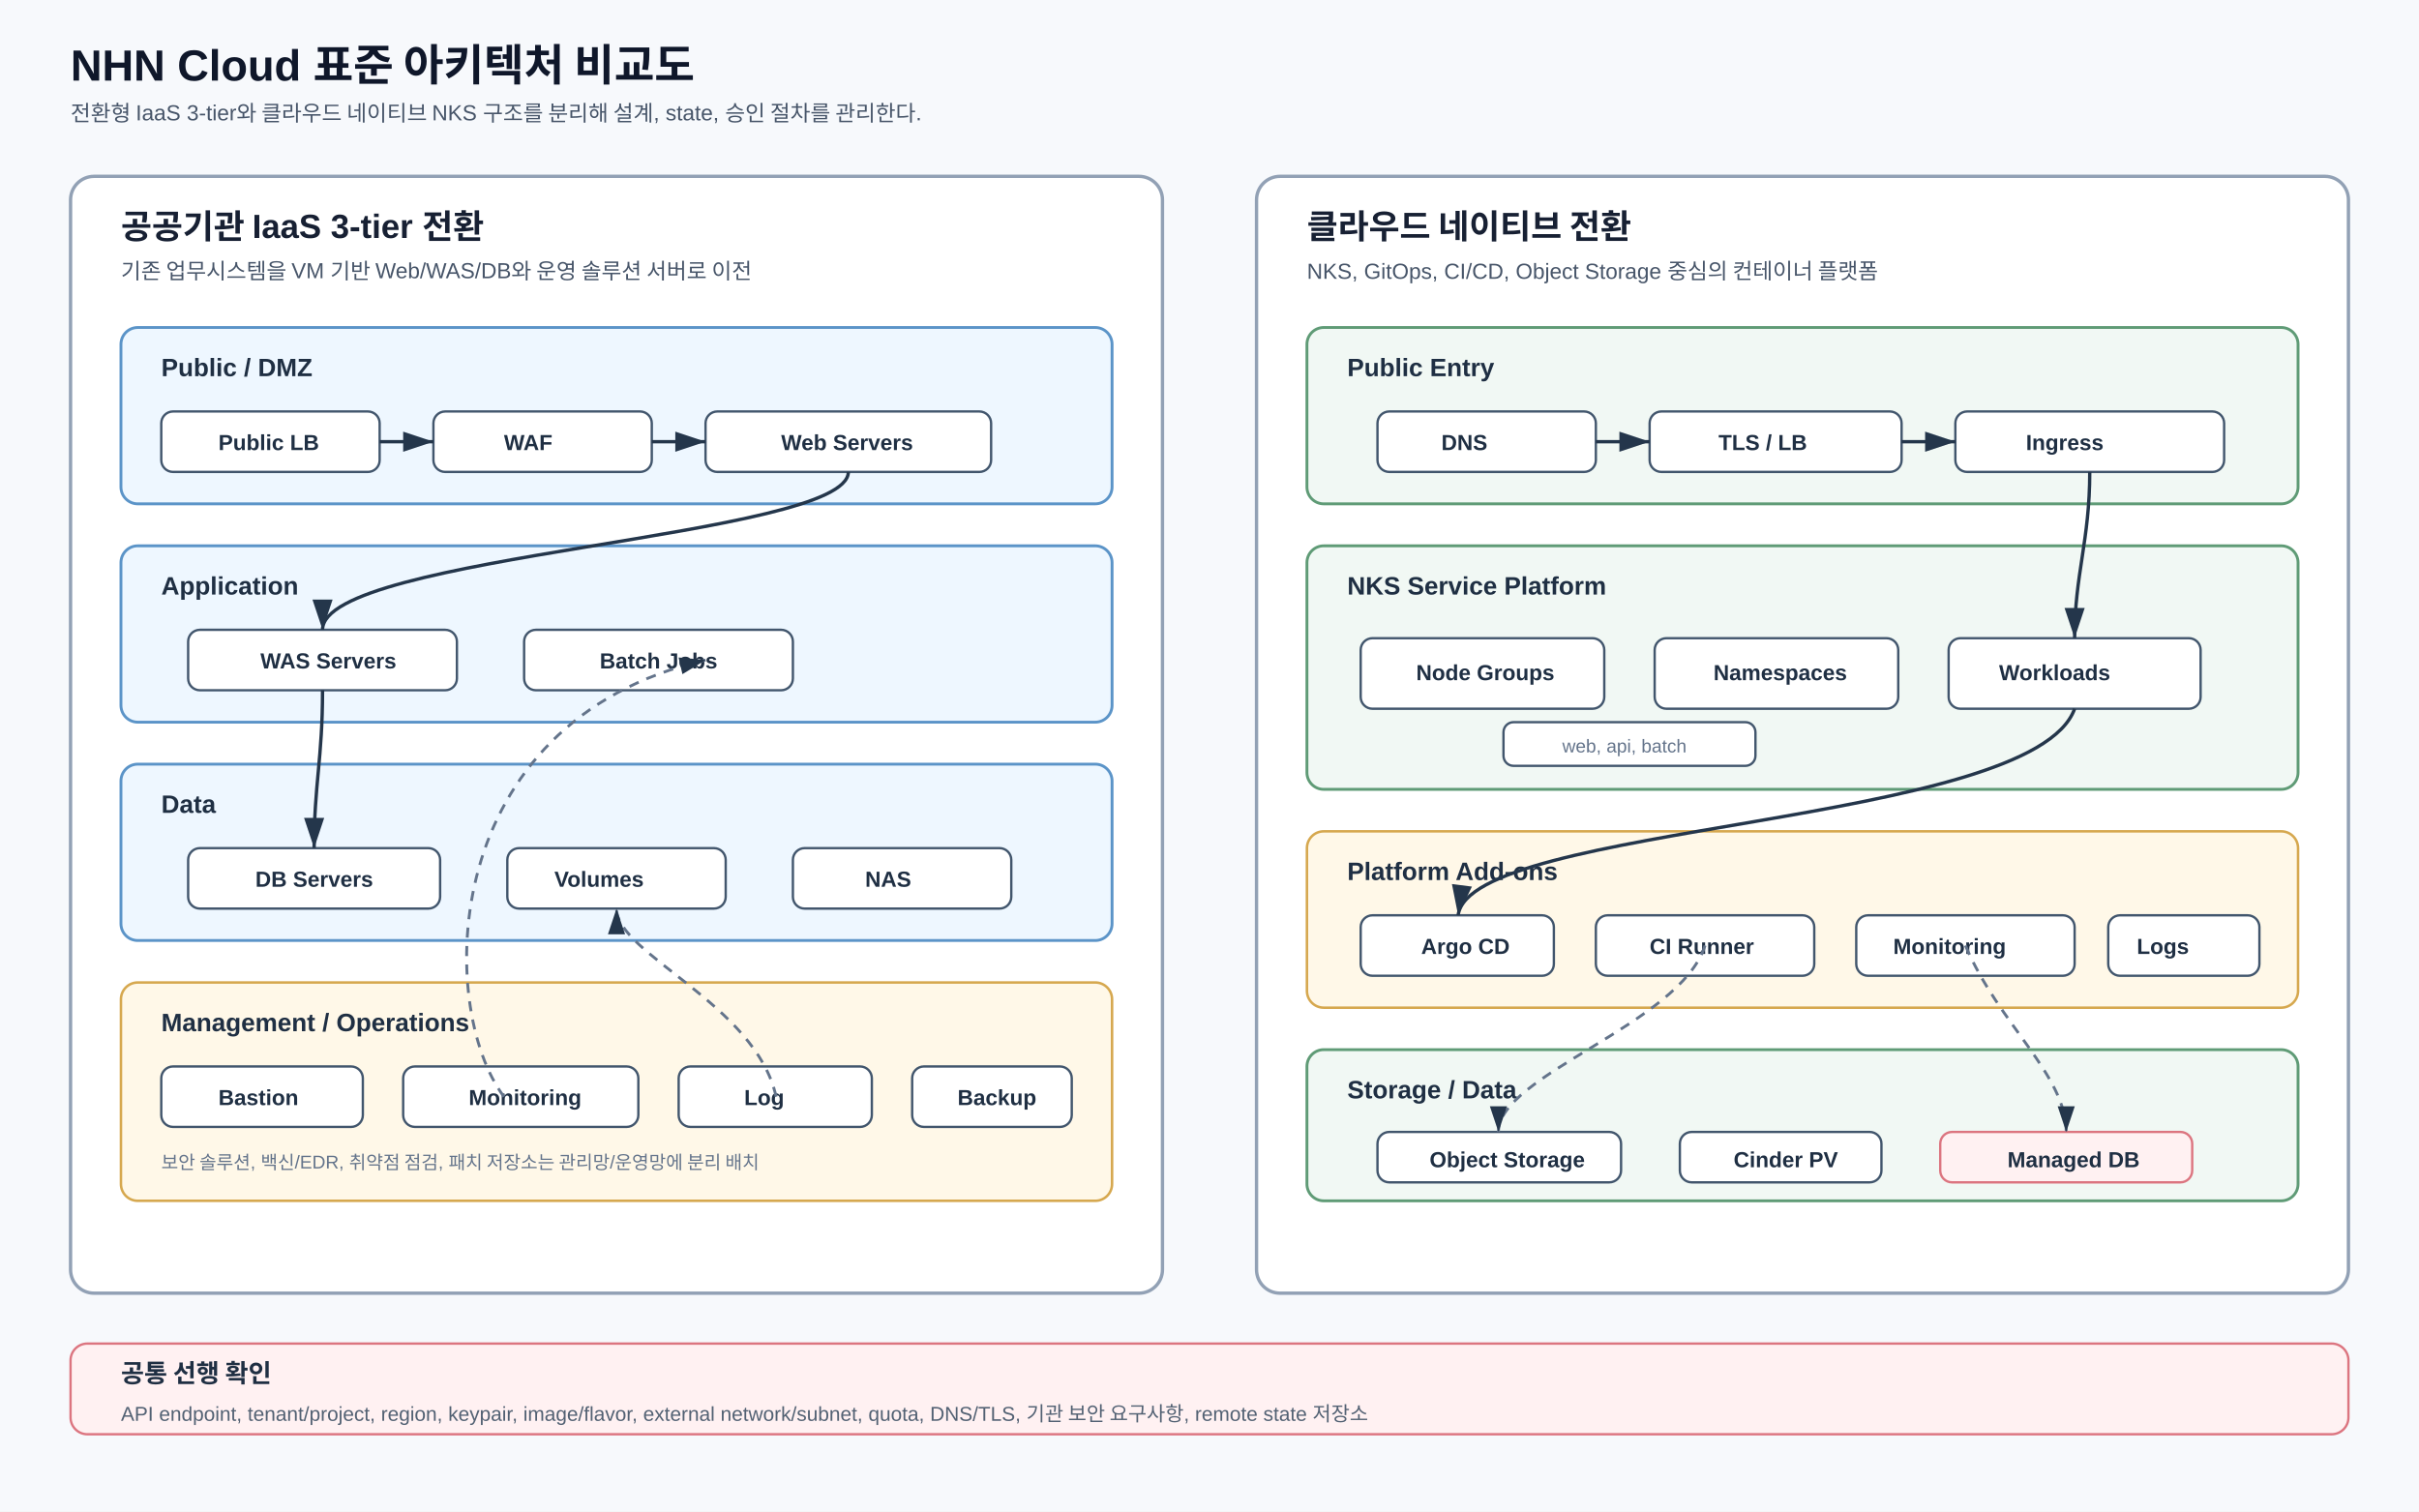
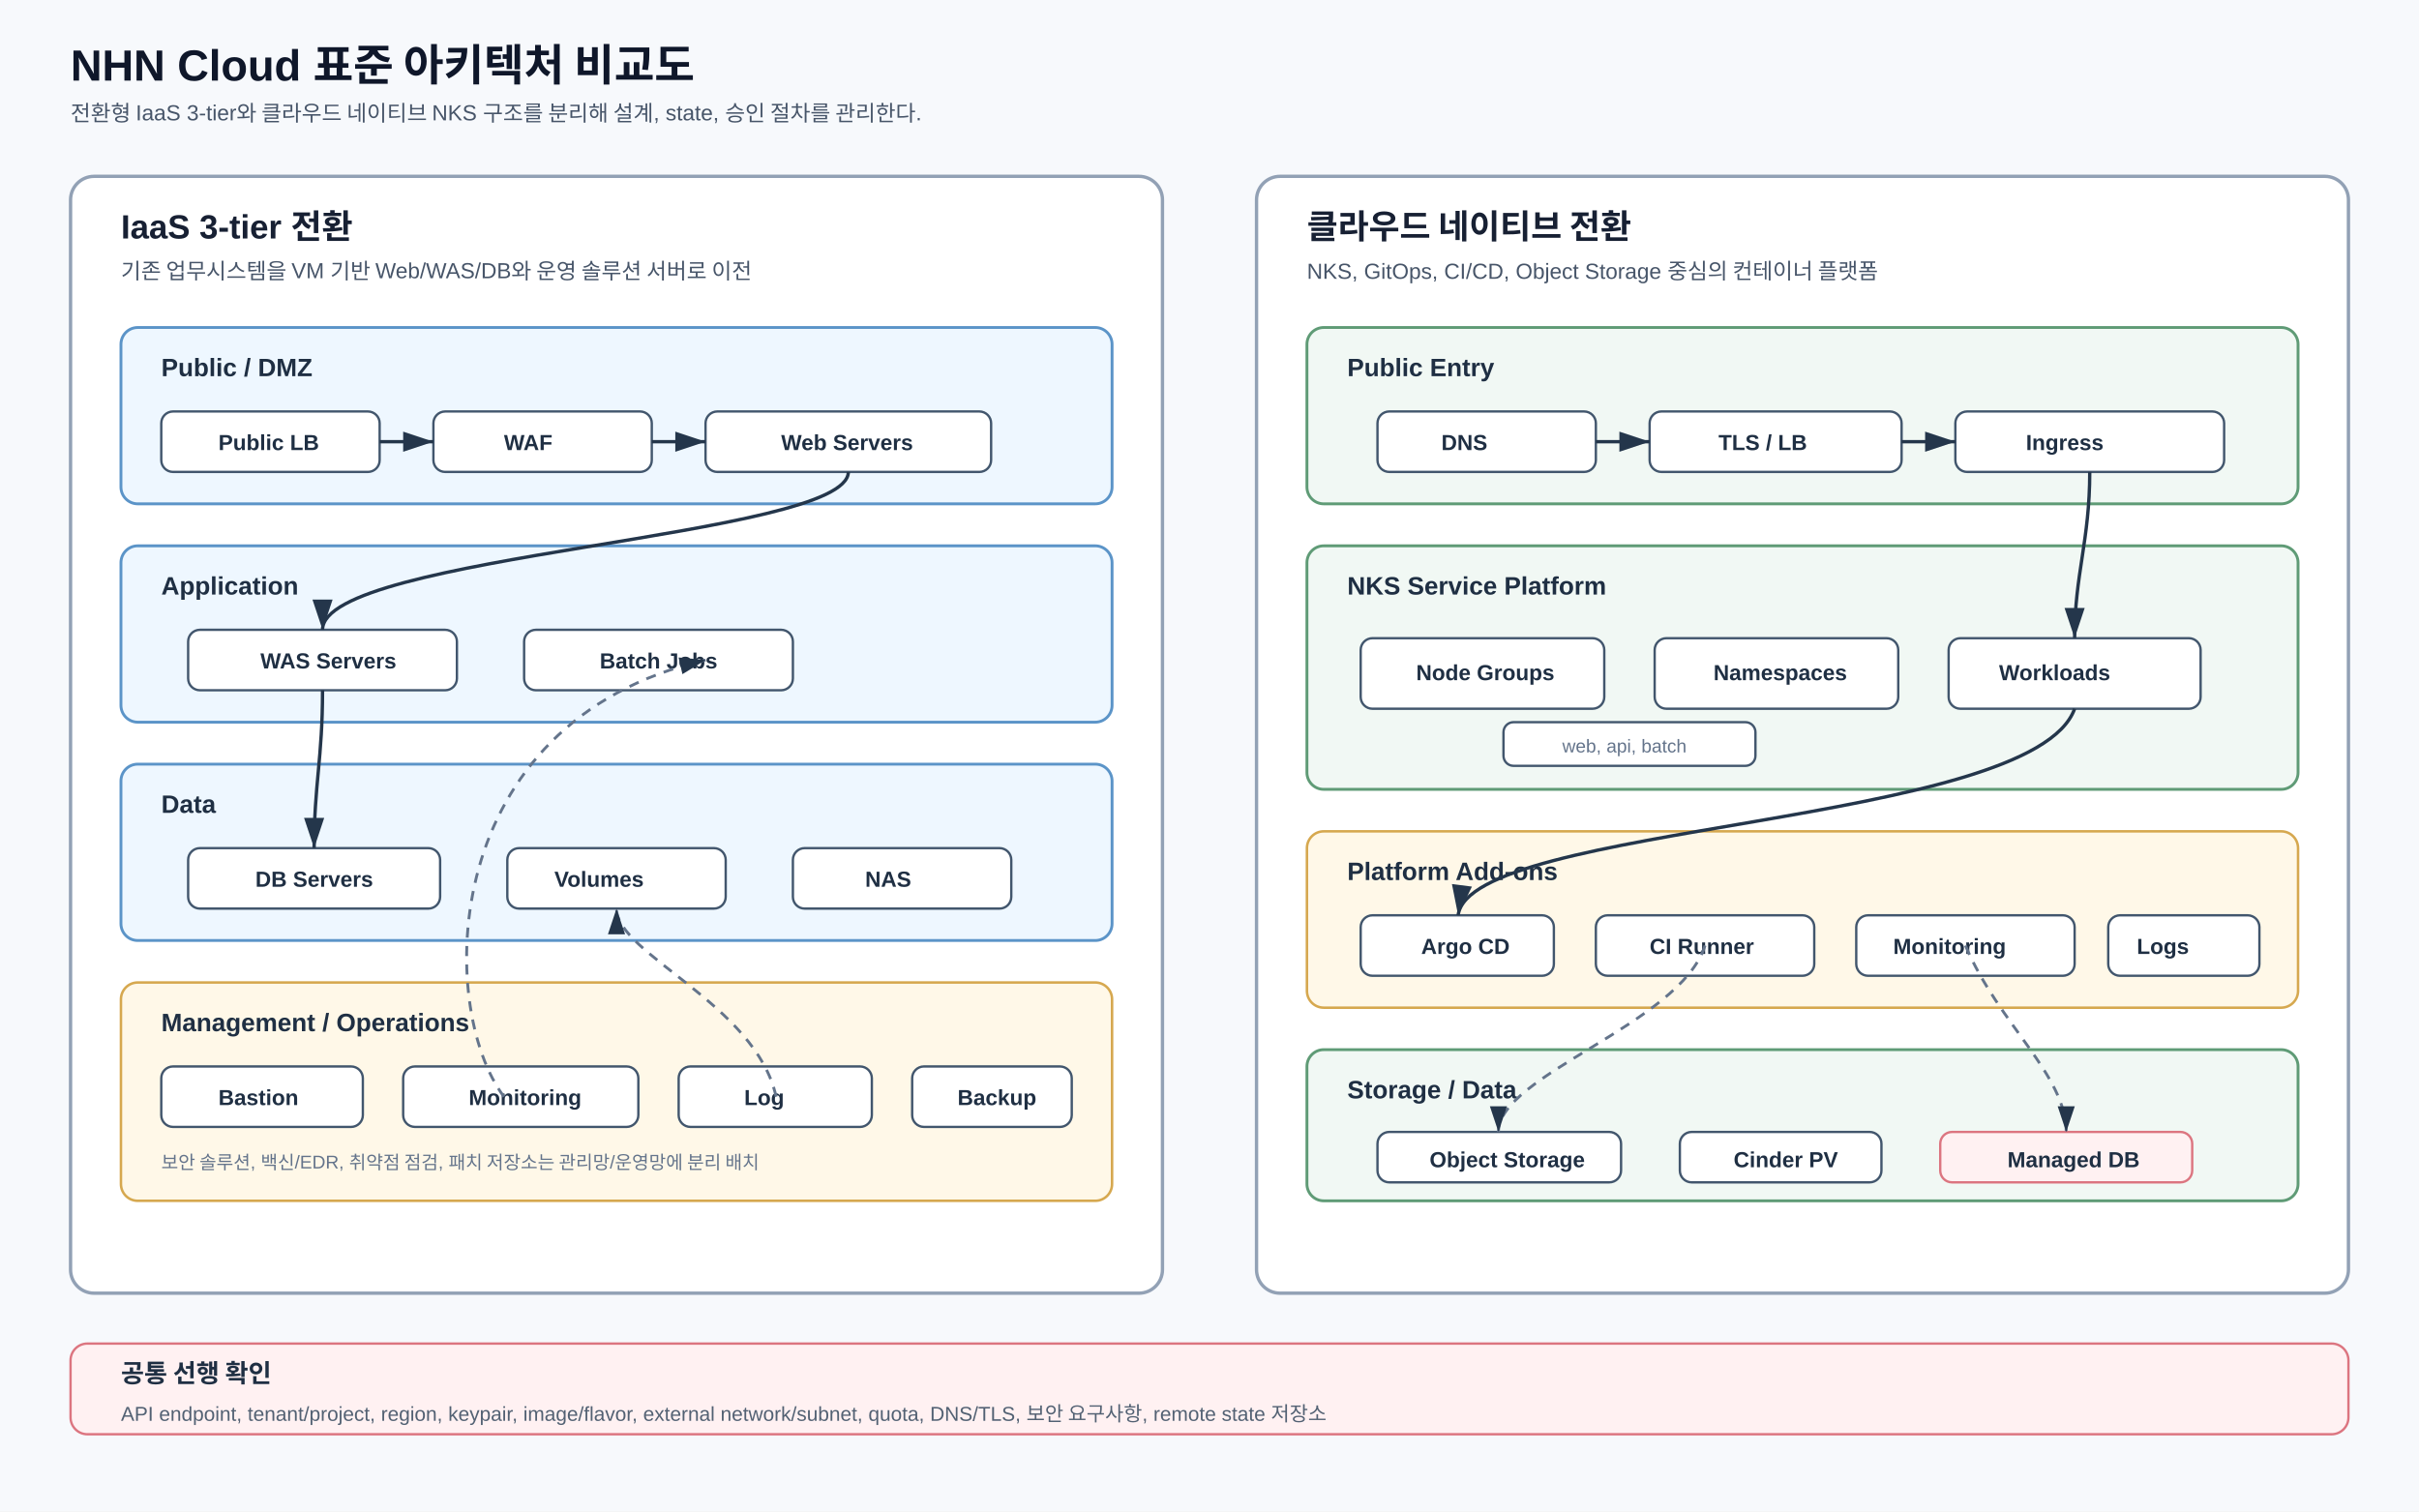
<svg xmlns="http://www.w3.org/2000/svg" width="1440" height="900" viewBox="0 0 1440 900" role="img" aria-labelledby="title desc">
  <defs>
    <marker id="arrow" markerWidth="10" markerHeight="10" refX="9" refY="3" orient="auto" markerUnits="strokeWidth">
      <path d="M0,0 L0,6 L9,3 z" fill="#24364b" />
    </marker>
    <style>
      .bg { fill: #f7f9fc; }
      .card { fill: #ffffff; stroke: #92a1b5; stroke-width: 2; }
      .iaas { fill: #eef7ff; stroke: #5b94c8; stroke-width: 1.7; }
      .native { fill: #f1f8f4; stroke: #5f9b76; stroke-width: 1.7; }
      .ops { fill: #fff8e8; stroke: #d6a84f; stroke-width: 1.5; }
      .manual { fill: #fff1f2; stroke: #dc7580; stroke-width: 1.4; }
      .box { fill: #ffffff; stroke: #42566d; stroke-width: 1.4; }
      .title { font: 700 26px Arial, "Malgun Gothic", sans-serif; fill: #0f172a; }
      .subtitle { font: 13px Arial, "Malgun Gothic", sans-serif; fill: #475569; }
      .h1 { font: 700 20px Arial, "Malgun Gothic", sans-serif; fill: #172033; }
      .h2 { font: 700 15px Arial, "Malgun Gothic", sans-serif; fill: #1f2f43; }
      .label { font: 600 13px Arial, "Malgun Gothic", sans-serif; fill: #1f2f43; }
      .small { font: 12px Arial, "Malgun Gothic", sans-serif; fill: #526173; }
      .tiny { font: 11px Arial, "Malgun Gothic", sans-serif; fill: #64748b; }
      .line { stroke: #24364b; stroke-width: 2; fill: none; marker-end: url(#arrow); }
      .dash { stroke: #64748b; stroke-width: 1.7; stroke-dasharray: 6 5; fill: none; marker-end: url(#arrow); }
    </style>
  </defs>
  <rect class="bg" width="1440" height="900" />
  <text class="title" x="42" y="48">NHN Cloud 표준 아키텍처 비교도</text>
  <text class="subtitle" x="42" y="72">전환형 IaaS 3-tier와 클라우드 네이티브 NKS 구조를 분리해 설계, state, 승인 절차를 관리한다.</text>
  <rect class="card" x="42" y="105" width="650" height="665" rx="14" />
-   <text class="h1" x="72" y="142">공공기관 IaaS 3-tier 전환</text>
+   <text class="h1" x="72" y="142">IaaS 3-tier 전환</text>
  <text class="subtitle" x="72" y="166">기존 업무시스템을 VM 기반 Web/WAS/DB와 운영 솔루션 서버로 이전</text>
  <rect class="iaas" x="72" y="195" width="590" height="105" rx="10" />
  <text class="h2" x="96" y="224">Public / DMZ</text>
  <rect class="box" x="96" y="245" width="130" height="36" rx="7" />
  <text class="label" x="130" y="268">Public LB</text>
  <rect class="box" x="258" y="245" width="130" height="36" rx="7" />
  <text class="label" x="300" y="268">WAF</text>
  <rect class="box" x="420" y="245" width="170" height="36" rx="7" />
  <text class="label" x="465" y="268">Web Servers</text>
  <rect class="iaas" x="72" y="325" width="590" height="105" rx="10" />
  <text class="h2" x="96" y="354">Application</text>
  <rect class="box" x="112" y="375" width="160" height="36" rx="7" />
  <text class="label" x="155" y="398">WAS Servers</text>
  <rect class="box" x="312" y="375" width="160" height="36" rx="7" />
  <text class="label" x="357" y="398">Batch Jobs</text>
  <rect class="iaas" x="72" y="455" width="590" height="105" rx="10" />
  <text class="h2" x="96" y="484">Data</text>
  <rect class="box" x="112" y="505" width="150" height="36" rx="7" />
  <text class="label" x="152" y="528">DB Servers</text>
  <rect class="box" x="302" y="505" width="130" height="36" rx="7" />
  <text class="label" x="330" y="528">Volumes</text>
  <rect class="box" x="472" y="505" width="130" height="36" rx="7" />
  <text class="label" x="515" y="528">NAS</text>
  <rect class="ops" x="72" y="585" width="590" height="130" rx="10" />
  <text class="h2" x="96" y="614">Management / Operations</text>
  <rect class="box" x="96" y="635" width="120" height="36" rx="7" />
  <text class="label" x="130" y="658">Bastion</text>
  <rect class="box" x="240" y="635" width="140" height="36" rx="7" />
  <text class="label" x="279" y="658">Monitoring</text>
  <rect class="box" x="404" y="635" width="115" height="36" rx="7" />
  <text class="label" x="443" y="658">Log</text>
  <rect class="box" x="543" y="635" width="95" height="36" rx="7" />
  <text class="label" x="570" y="658">Backup</text>
  <text class="tiny" x="96" y="696">보안 솔루션, 백신/EDR, 취약점 점검, 패치 저장소는 관리망/운영망에 분리 배치</text>
  <path class="line" d="M226 263 L258 263" />
  <path class="line" d="M388 263 L420 263" />
  <path class="line" d="M505 281 C505 320, 192 330, 192 375" />
  <path class="line" d="M192 411 C192 452, 187 467, 187 505" />
  <path class="dash" d="M300 653 C260 600, 260 430, 420 393" />
  <path class="dash" d="M462 653 C450 598, 367 568, 367 541" />
  <rect class="card" x="748" y="105" width="650" height="665" rx="14" />
  <text class="h1" x="778" y="142">클라우드 네이티브 전환</text>
  <text class="subtitle" x="778" y="166">NKS, GitOps, CI/CD, Object Storage 중심의 컨테이너 플랫폼</text>
  <rect class="native" x="778" y="195" width="590" height="105" rx="10" />
  <text class="h2" x="802" y="224">Public Entry</text>
  <rect class="box" x="820" y="245" width="130" height="36" rx="7" />
  <text class="label" x="858" y="268">DNS</text>
  <rect class="box" x="982" y="245" width="150" height="36" rx="7" />
  <text class="label" x="1023" y="268">TLS / LB</text>
  <rect class="box" x="1164" y="245" width="160" height="36" rx="7" />
  <text class="label" x="1206" y="268">Ingress</text>
  <rect class="native" x="778" y="325" width="590" height="145" rx="10" />
  <text class="h2" x="802" y="354">NKS Service Platform</text>
  <rect class="box" x="810" y="380" width="145" height="42" rx="7" />
  <text class="label" x="843" y="405">Node Groups</text>
  <rect class="box" x="985" y="380" width="145" height="42" rx="7" />
  <text class="label" x="1020" y="405">Namespaces</text>
  <rect class="box" x="1160" y="380" width="150" height="42" rx="7" />
  <text class="label" x="1190" y="405">Workloads</text>
  <rect class="box" x="895" y="430" width="150" height="26" rx="6" />
  <text class="tiny" x="930" y="448">web, api, batch</text>
  <rect class="ops" x="778" y="495" width="590" height="105" rx="10" />
  <text class="h2" x="802" y="524">Platform Add-ons</text>
  <rect class="box" x="810" y="545" width="115" height="36" rx="7" />
  <text class="label" x="846" y="568">Argo CD</text>
  <rect class="box" x="950" y="545" width="130" height="36" rx="7" />
  <text class="label" x="982" y="568">CI Runner</text>
  <rect class="box" x="1105" y="545" width="130" height="36" rx="7" />
  <text class="label" x="1127" y="568">Monitoring</text>
  <rect class="box" x="1255" y="545" width="90" height="36" rx="7" />
  <text class="label" x="1272" y="568">Logs</text>
  <rect class="native" x="778" y="625" width="590" height="90" rx="10" />
  <text class="h2" x="802" y="654">Storage / Data</text>
  <rect class="box" x="820" y="674" width="145" height="30" rx="7" />
  <text class="label" x="851" y="695">Object Storage</text>
  <rect class="box" x="1000" y="674" width="120" height="30" rx="7" />
  <text class="label" x="1032" y="695">Cinder PV</text>
  <rect class="manual" x="1155" y="674" width="150" height="30" rx="7" />
  <text class="label" x="1195" y="695">Managed DB</text>
  <path class="line" d="M950 263 L982 263" />
  <path class="line" d="M1132 263 L1164 263" />
  <path class="line" d="M1244 281 C1244 322, 1235 342, 1235 380" />
  <path class="line" d="M1235 422 C1210 492, 875 490, 868 545" />
  <path class="dash" d="M1015 563 C1000 610, 892 640, 892 674" />
  <path class="dash" d="M1170 563 C1190 610, 1230 640, 1230 674" />
  <rect class="manual" x="42" y="800" width="1356" height="54" rx="10" />
  <text class="h2" x="72" y="823">공통 선행 확인</text>
-   <text class="small" x="72" y="846">API endpoint, tenant/project, region, keypair, image/flavor, external network/subnet, quota, DNS/TLS, 기관 보안 요구사항, remote state 저장소</text>
+   <text class="small" x="72" y="846">API endpoint, tenant/project, region, keypair, image/flavor, external network/subnet, quota, DNS/TLS, 보안 요구사항, remote state 저장소</text>
</svg>
